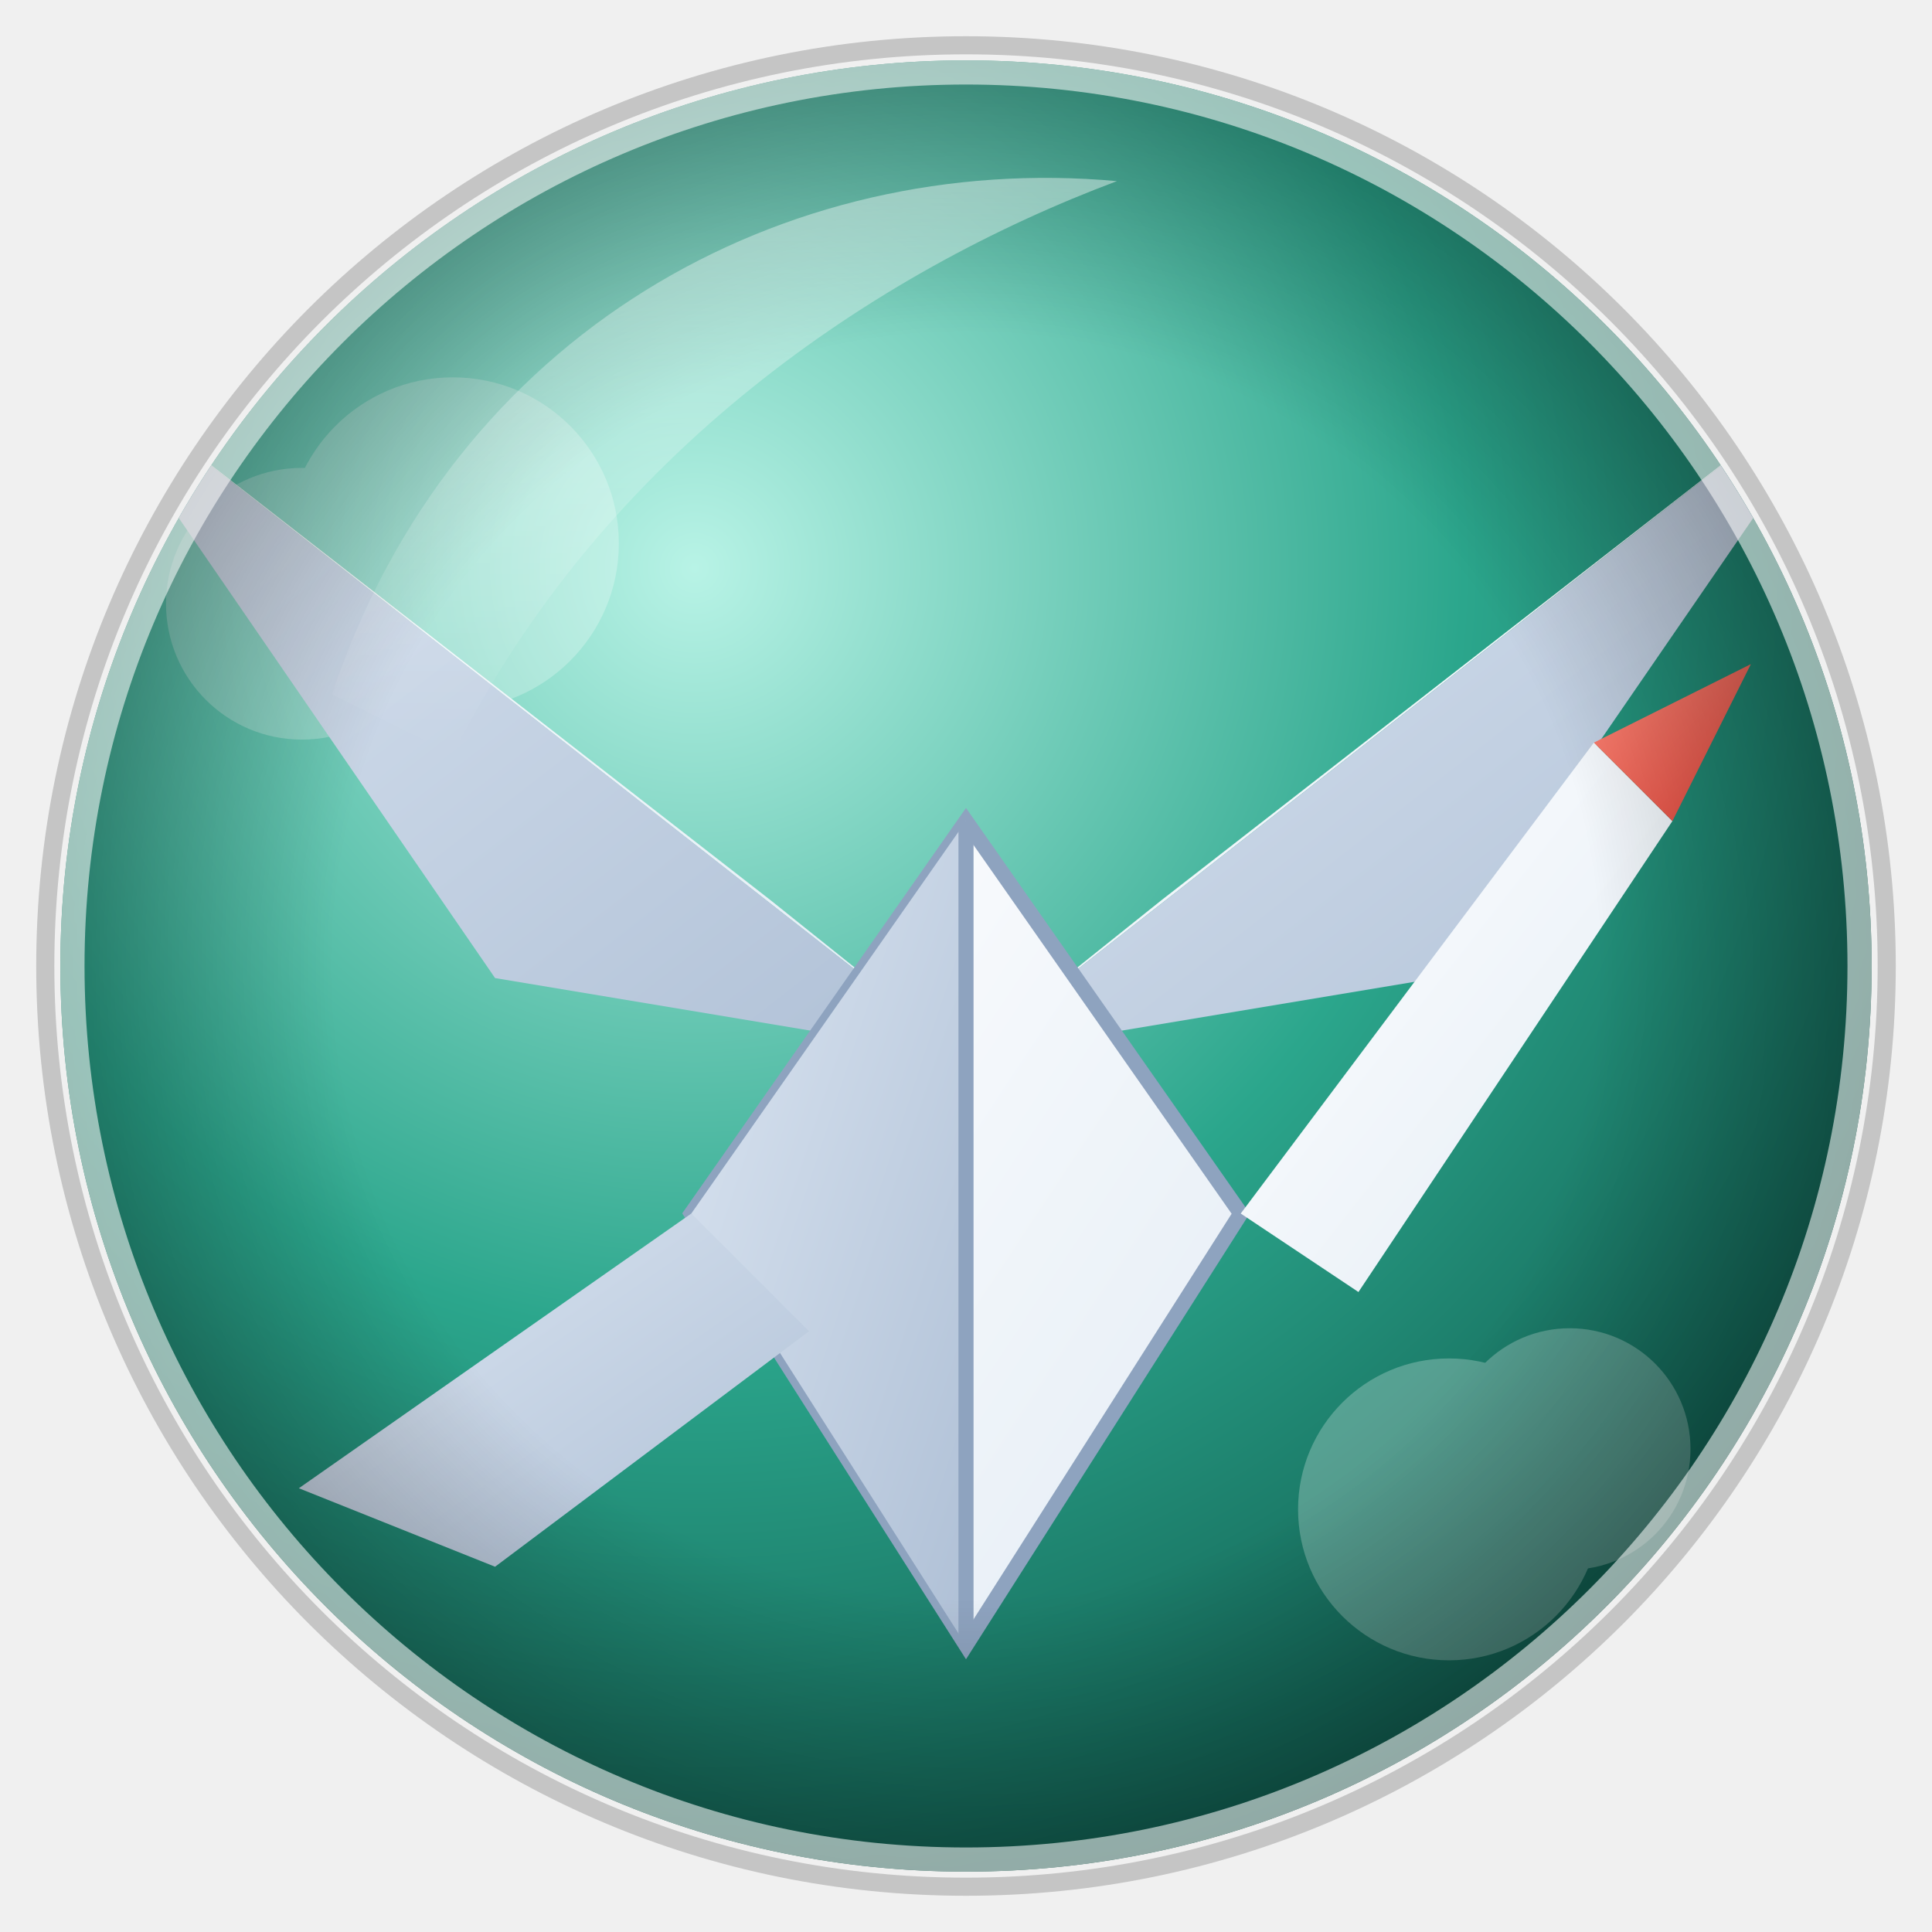
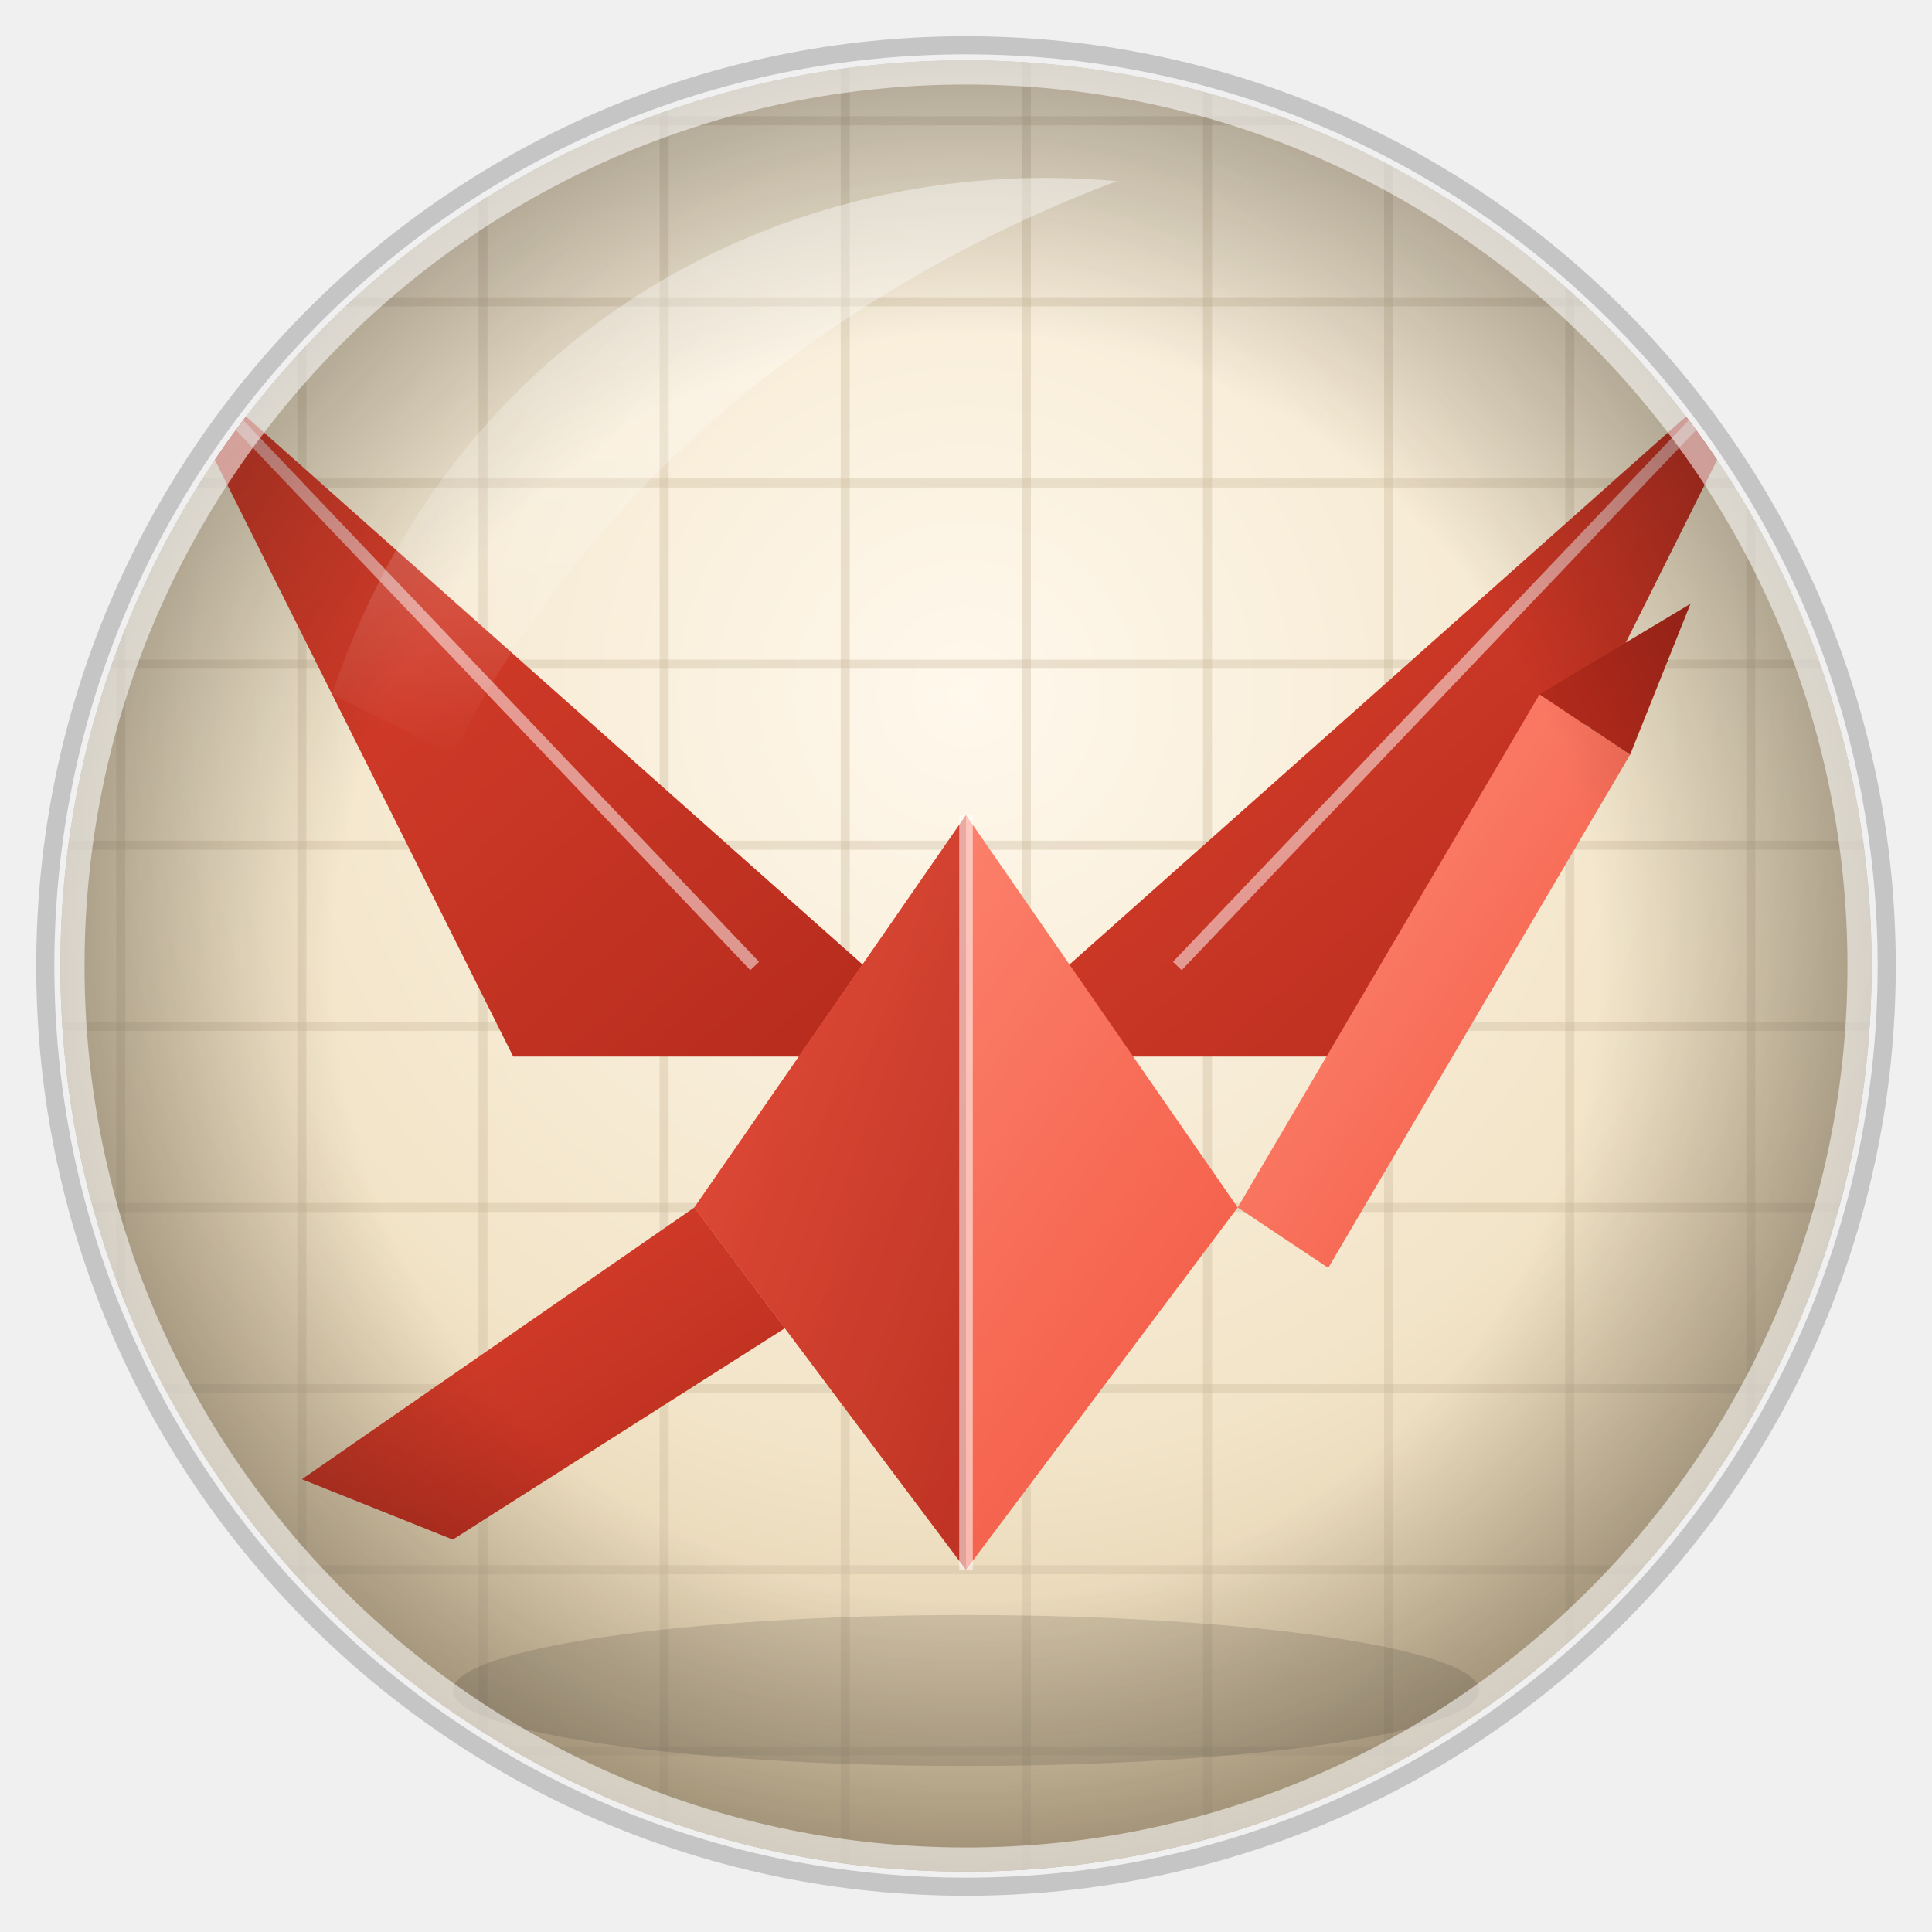
<svg xmlns="http://www.w3.org/2000/svg" viewBox="0 0 128 128" fill="none">
  <defs>
-     <radialGradient id="orbg" cx=".35" cy=".28" r=".85">
-       <stop offset="0" stop-color="#B8F3E6" />
-       <stop offset=".5" stop-color="#2BA68C" />
-       <stop offset="1" stop-color="#0A4A40" />
+     <radialGradient id="ogbg" cx=".5" cy=".35" r=".85">
+       <stop offset="0" stop-color="#FFF8EC" />
+       <stop offset=".5" stop-color="#F2E4C8" />
+       <stop offset="1" stop-color="#C9AE82" />
    </radialGradient>
-     <linearGradient id="orpa" x1="0" y1="0" x2="1" y2="1">
-       <stop offset="0" stop-color="#FFFFFF" />
-       <stop offset="1" stop-color="#E3ECF5" />
+     <linearGradient id="oga" x1="0" y1="0" x2="1" y2="1">
+       <stop offset="0" stop-color="#FF8F7A" />
+       <stop offset="1" stop-color="#F2553F" />
    </linearGradient>
-     <linearGradient id="orpb" x1="0" y1="0" x2="1" y2="1">
-       <stop offset="0" stop-color="#DCE6F2" />
-       <stop offset="1" stop-color="#AFC0D6" />
+     <linearGradient id="ogb" x1="0" y1="0" x2="1" y2="1">
+       <stop offset="0" stop-color="#E2442F" />
+       <stop offset="1" stop-color="#B32A1C" />
    </linearGradient>
-     <linearGradient id="orpc" x1="0" y1="0" x2="1" y2="1">
-       <stop offset="0" stop-color="#FF8A7A" />
-       <stop offset="1" stop-color="#E0453A" />
+     <linearGradient id="ogc" x1="0" y1="0" x2="1" y2="1">
+       <stop offset="0" stop-color="#FFB3A3" />
+       <stop offset="1" stop-color="#FF7F68" />
    </linearGradient>
-     <clipPath id="orclip">
+     <clipPath id="ogclip">
      <circle cx="64" cy="64" r="60" />
    </clipPath>
-     <linearGradient id="orgloss" x1="0" y1="0" x2="0" y2="1">
+     <linearGradient id="oggloss" x1="0" y1="0" x2="0" y2="1">
      <stop offset="0" stop-color="#fff" stop-opacity=".42" />
      <stop offset="1" stop-color="#fff" stop-opacity="0" />
    </linearGradient>
-     <radialGradient id="orvig" cx=".5" cy=".5" r=".5">
+     <radialGradient id="ogvig" cx=".5" cy=".5" r=".5">
      <stop offset=".7" stop-color="#000" stop-opacity="0" />
      <stop offset="1" stop-color="#000" stop-opacity=".28" />
    </radialGradient>
  </defs>
-   <circle cx="64" cy="64" r="60" fill="url(#orbg)" />
-   <g clip-path="url(#orclip)">
-     <g opacity=".25" fill="#fff">
-       <circle cx="20" cy="40" r="9" />
-       <circle cx="30" cy="36" r="11" />
-       <circle cx="104" cy="96" r="8" />
-       <circle cx="96" cy="100" r="10" />
-     </g>
+   <circle cx="64" cy="64" r="60" fill="url(#ogbg)" />
+   <g clip-path="url(#ogclip)">
+     <path d="M8 0 V128" stroke="#C9B89A" stroke-opacity=".35" stroke-width=".6" />
+     <path d="M20 0 V128" stroke="#C9B89A" stroke-opacity=".35" stroke-width=".6" />
+     <path d="M32 0 V128" stroke="#C9B89A" stroke-opacity=".35" stroke-width=".6" />
+     <path d="M44 0 V128" stroke="#C9B89A" stroke-opacity=".35" stroke-width=".6" />
+     <path d="M56 0 V128" stroke="#C9B89A" stroke-opacity=".35" stroke-width=".6" />
+     <path d="M68 0 V128" stroke="#C9B89A" stroke-opacity=".35" stroke-width=".6" />
+     <path d="M80 0 V128" stroke="#C9B89A" stroke-opacity=".35" stroke-width=".6" />
+     <path d="M92 0 V128" stroke="#C9B89A" stroke-opacity=".35" stroke-width=".6" />
+     <path d="M104 0 V128" stroke="#C9B89A" stroke-opacity=".35" stroke-width=".6" />
+     <path d="M116 0 V128" stroke="#C9B89A" stroke-opacity=".35" stroke-width=".6" />
+     <path d="M0 8 H128" stroke="#C9B89A" stroke-opacity=".35" stroke-width=".6" />
+     <path d="M0 20 H128" stroke="#C9B89A" stroke-opacity=".35" stroke-width=".6" />
+     <path d="M0 32 H128" stroke="#C9B89A" stroke-opacity=".35" stroke-width=".6" />
+     <path d="M0 44 H128" stroke="#C9B89A" stroke-opacity=".35" stroke-width=".6" />
+     <path d="M0 56 H128" stroke="#C9B89A" stroke-opacity=".35" stroke-width=".6" />
+     <path d="M0 68 H128" stroke="#C9B89A" stroke-opacity=".35" stroke-width=".6" />
+     <path d="M0 80 H128" stroke="#C9B89A" stroke-opacity=".35" stroke-width=".6" />
+     <path d="M0 92 H128" stroke="#C9B89A" stroke-opacity=".35" stroke-width=".6" />
+     <path d="M0 104 H128" stroke="#C9B89A" stroke-opacity=".35" stroke-width=".6" />
+     <path d="M0 116 H128" stroke="#C9B89A" stroke-opacity=".35" stroke-width=".6" />
+     <ellipse cx="64" cy="112" rx="34" ry="5" fill="#000" opacity=".12" />
    <g class="orx-wing orx-wing--l">
-       <path d="M64.0 70.0 L4.2 23.2 L51.0 59.6 Z" fill="url(#orpa)" />
-       <path d="M64.0 70.0 L4.2 23.2 L32.8 64.8 Z" fill="url(#orpb)" />
+       <path d="M64 70 L10 22 L50 64 Z" fill="url(#ogc)" />
+       <path d="M64 70 L10 22 L34 70 Z" fill="url(#ogb)" />
+       <path d="M10 22 L50 64" stroke="#fff" stroke-opacity=".5" stroke-width=".8" />
    </g>
    <g class="orx-wing orx-wing--r">
-       <path d="M64.0 70.0 L123.8 23.2 L77.0 59.6 Z" fill="url(#orpa)" />
-       <path d="M64.0 70.0 L123.8 23.2 L95.2 64.8 Z" fill="url(#orpb)" />
+       <path d="M64 70 L118 22 L78 64 Z" fill="url(#ogc)" />
+       <path d="M64 70 L118 22 L94 70 Z" fill="url(#ogb)" />
+       <path d="M118 22 L78 64" stroke="#fff" stroke-opacity=".5" stroke-width=".8" />
    </g>
-     <path d="M64.0 54.4 L82.2 80.4 L64.0 109.0 L45.8 80.4 Z" fill="url(#orpa)" stroke="#8EA3BF" stroke-width="1" />
-     <path d="M64.0 54.4 L64.0 109.0 L45.8 80.4 Z" fill="url(#orpb)" />
-     <path d="M45.8 80.4 L19.8 98.6 L32.8 103.8 L53.6 88.2 Z" fill="url(#orpb)" />
-     <path d="M82.2 80.4 L105.6 49.2 L110.8 54.4 L90.0 85.6 Z" fill="url(#orpa)" />
-     <path d="M105.6 49.2 L116.0 44.0 L110.8 54.4 Z" fill="url(#orpc)" />
-     <path d="M64.0 54.4 L64.0 109.0" stroke="#8EA3BF" stroke-width="1" />
-     <circle cx="64" cy="64" r="60" fill="url(#orvig)" />
+     <path d="M64 54 L82 80 L64 104 L46 80 Z" fill="url(#oga)" />
+     <path d="M64 54 L64 104 L46 80 Z" fill="url(#ogb)" opacity=".85" />
+     <path d="M46 80 L20 98 L30 102 L52 88 Z" fill="url(#ogb)" />
+     <path d="M82 80 L102 46 L108 50 L88 84 Z" fill="url(#oga)" />
+     <path d="M102 46 L112 40 L108 50 Z" fill="#B32A1C" />
+     <path d="M64 54 V104" stroke="#fff" stroke-opacity=".55" stroke-width=".9" />
+     <circle cx="64" cy="64" r="60" fill="url(#ogvig)" />
  </g>
-   <path d="M22 46 C30 22 52 10 74 12 C58 18 40 30 30 50 Z" fill="url(#orgloss)" />
+   <path d="M22 46 C30 22 52 10 74 12 C58 18 40 30 30 50 Z" fill="url(#oggloss)" />
  <circle cx="64" cy="64" r="59.2" fill="none" stroke="#fff" stroke-opacity=".55" stroke-width="1.6" />
  <circle cx="64" cy="64" r="61" fill="none" stroke="#000" stroke-opacity=".18" stroke-width="1.2" />
</svg>
